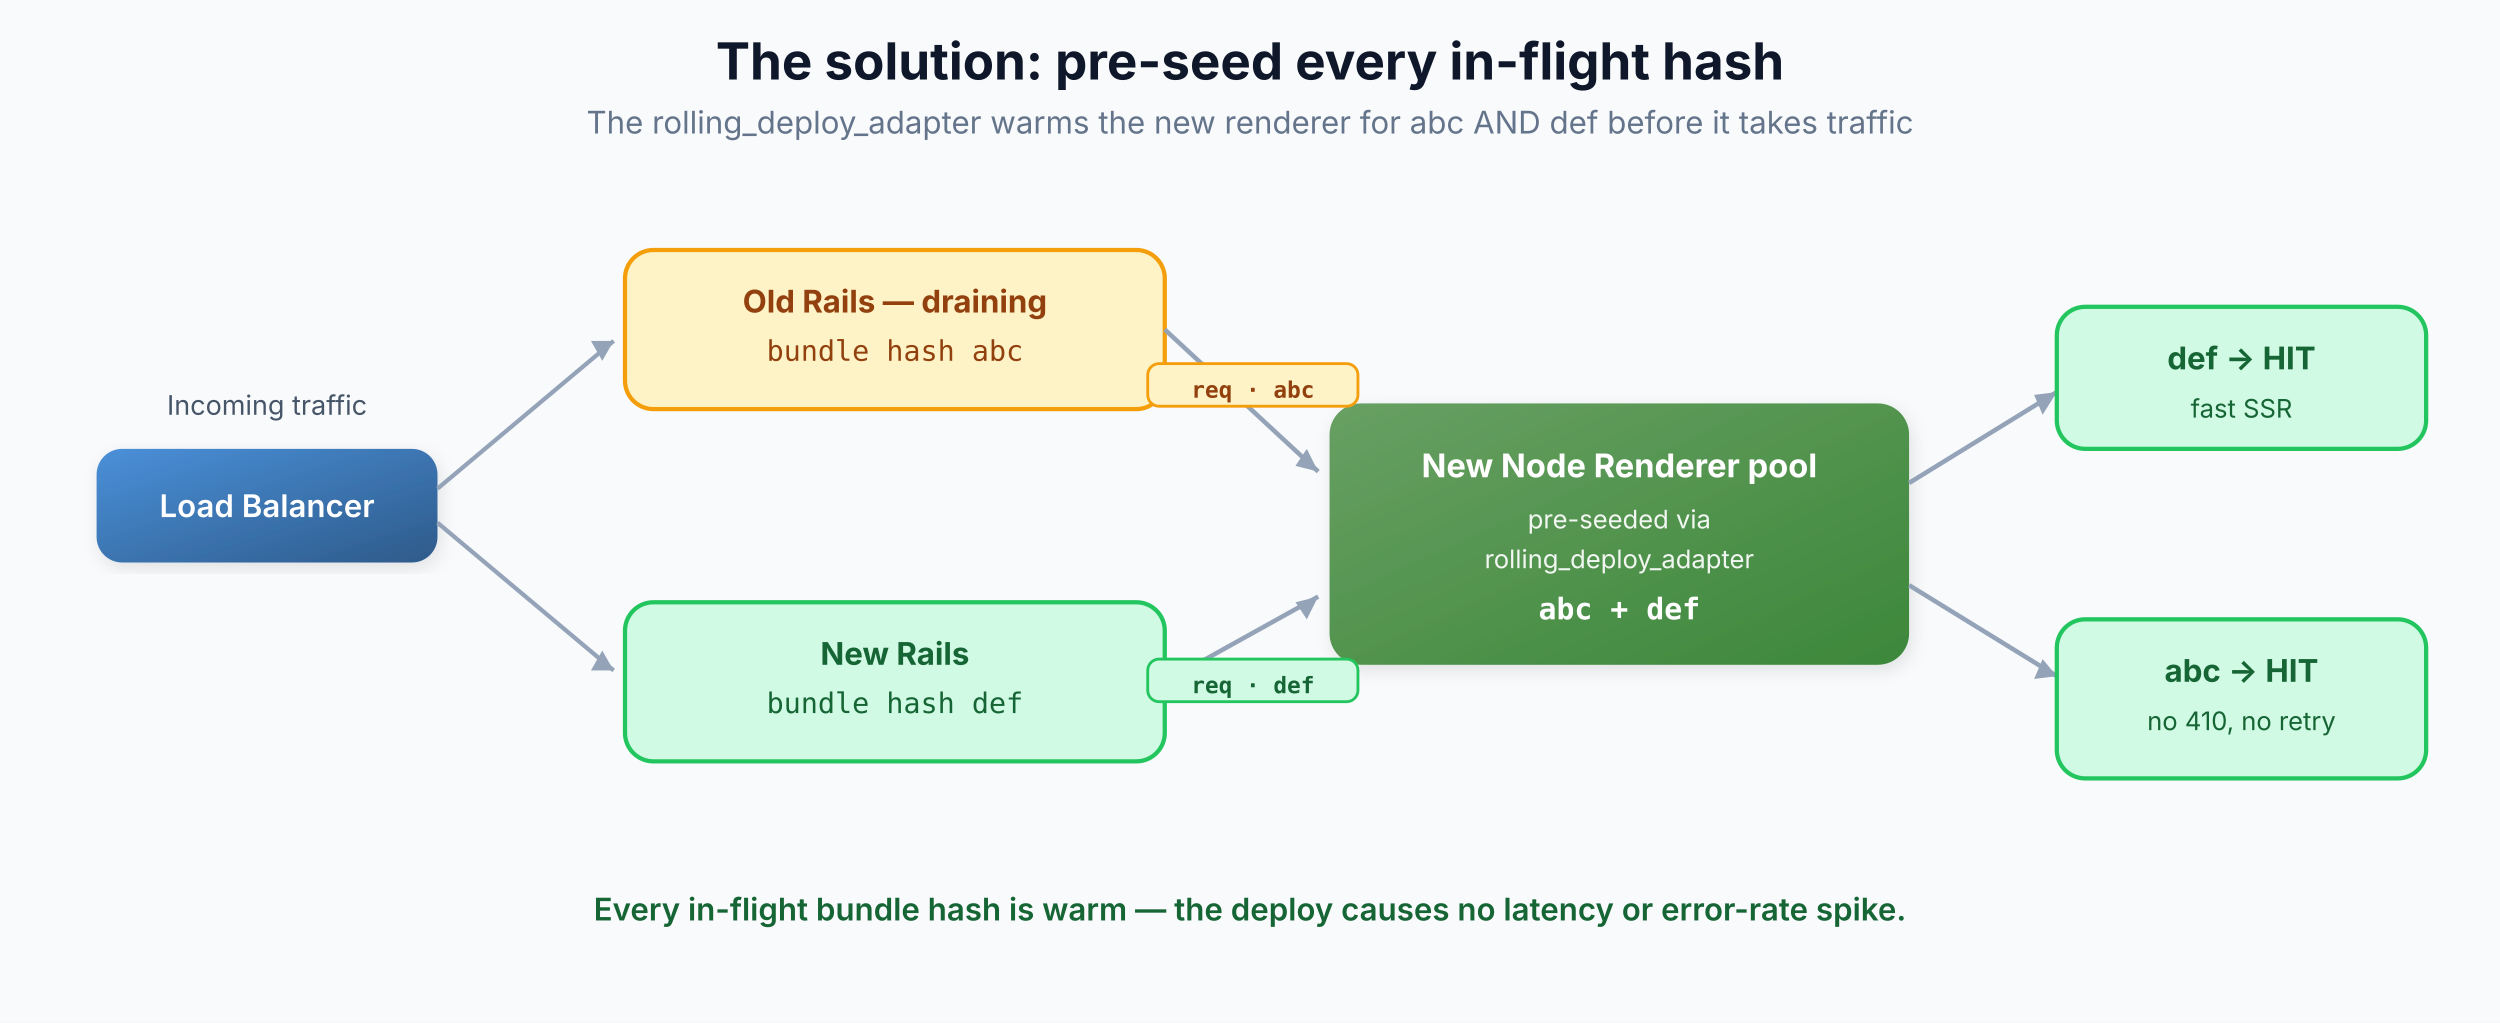
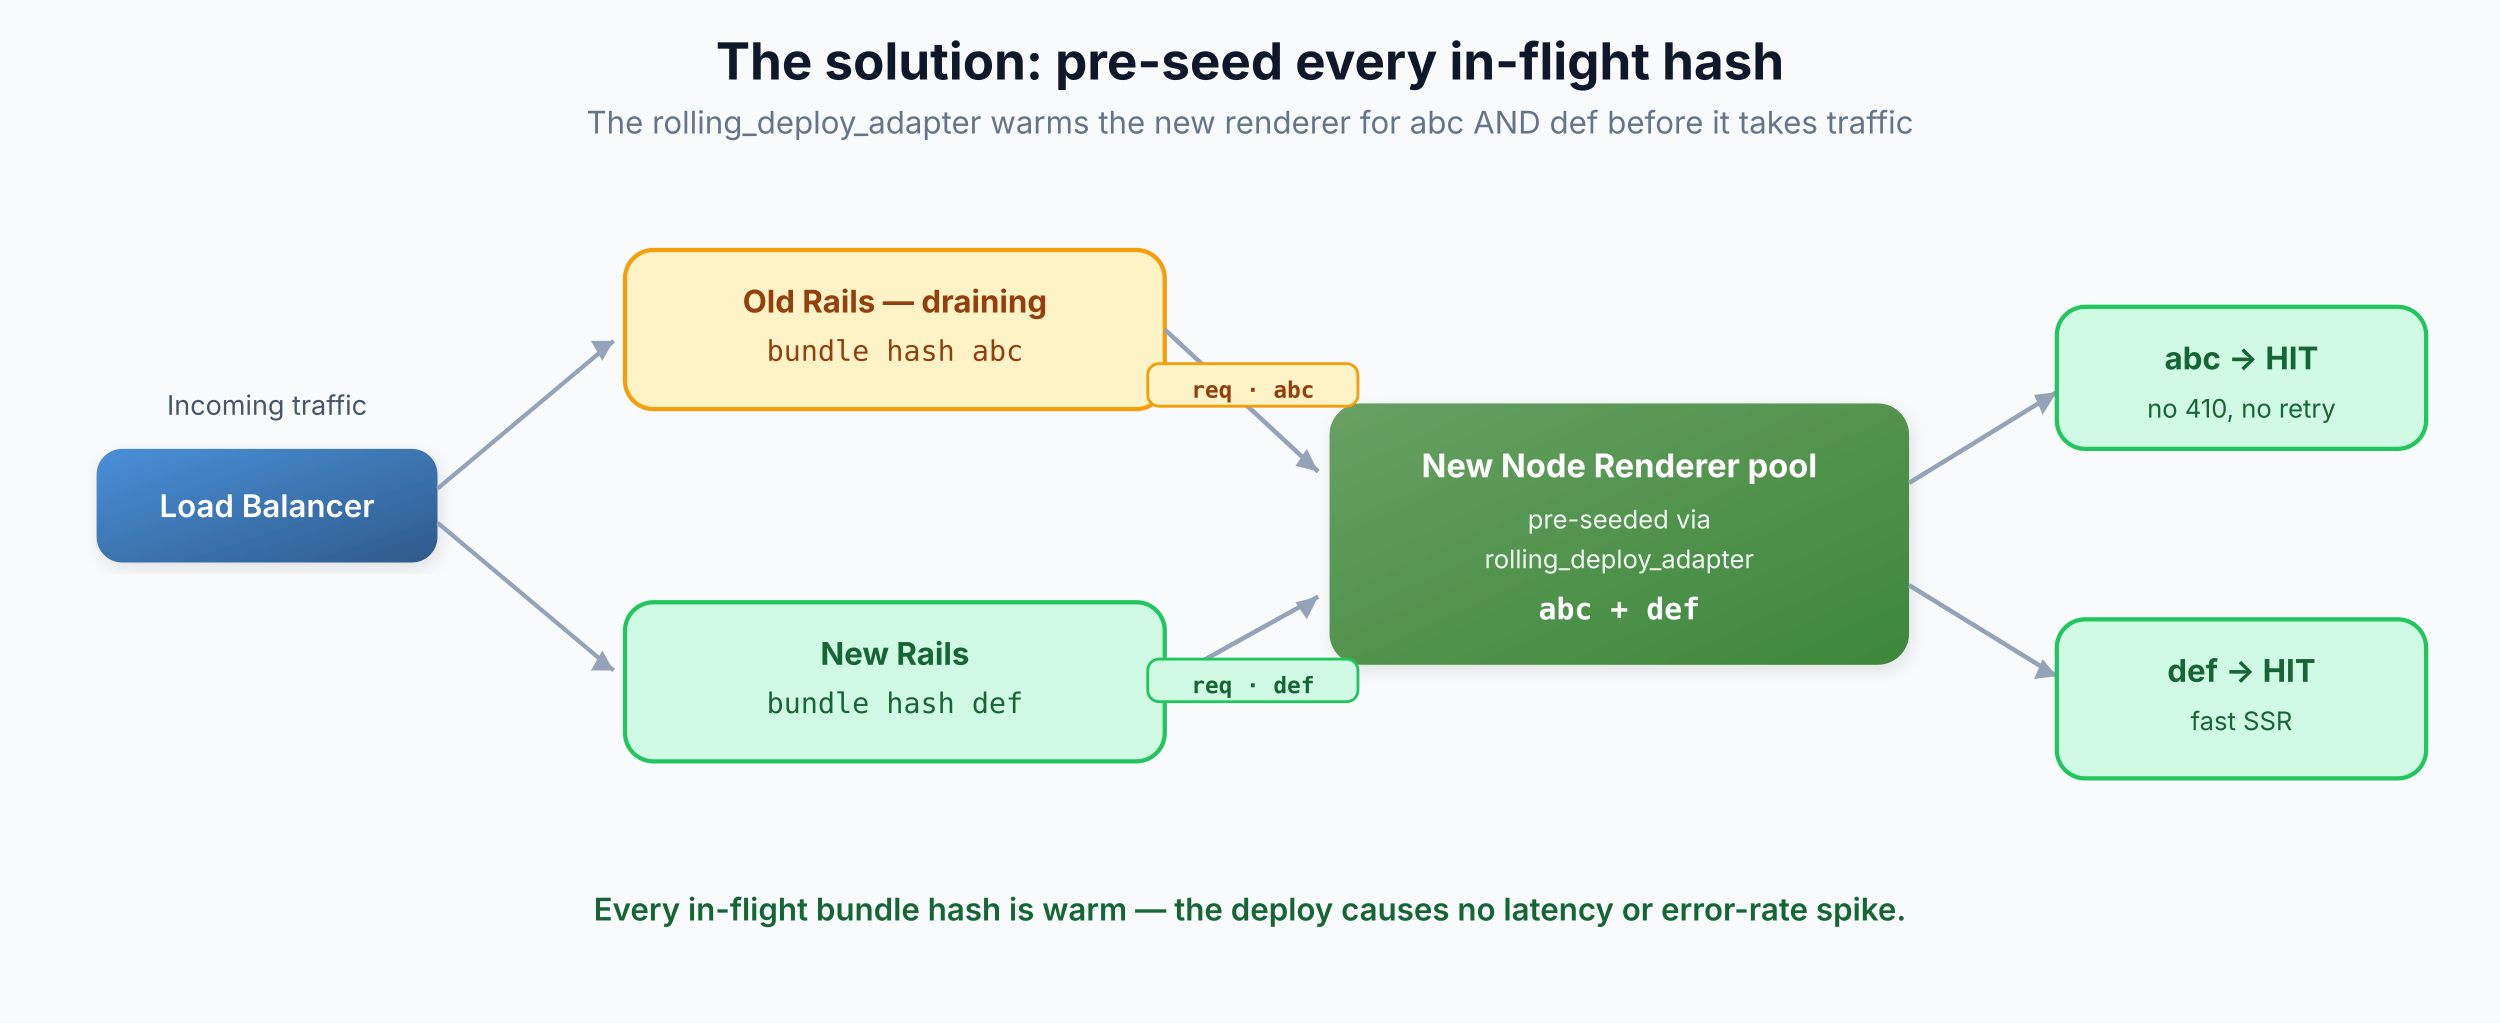
<svg xmlns="http://www.w3.org/2000/svg" viewBox="0 0 880 360" font-family="system-ui, -apple-system, 'Segoe UI', sans-serif">
  <defs>
    <linearGradient id="railsGrad" x1="0%" y1="0%" x2="100%" y2="100%">
      <stop offset="0%" stop-color="#CC0000" />
      <stop offset="100%" stop-color="#990000" />
    </linearGradient>
    <linearGradient id="lbGrad" x1="0%" y1="0%" x2="100%" y2="100%">
      <stop offset="0%" stop-color="#4A90D9" />
      <stop offset="100%" stop-color="#2E5A8A" />
    </linearGradient>
    <linearGradient id="nodeGrad" x1="0%" y1="0%" x2="100%" y2="100%">
      <stop offset="0%" stop-color="#68A063" />
      <stop offset="100%" stop-color="#3C873A" />
    </linearGradient>
    <filter id="shadow">
      <feDropShadow dx="1" dy="2" stdDeviation="3" flood-opacity="0.1" />
    </filter>
    <style>
      .bg { fill: #F8FAFC; }
      .title { fill: #0F172A; }
      .subtitle { fill: #64748B; }
      .draining { fill: #FEF3C7; stroke: #F59E0B; }
      .draining-text { fill: #92400E; }
      .new { fill: #D1FAE5; stroke: #22C55E; }
      .new-text { fill: #166534; }
      .hit { fill: #D1FAE5; stroke: #22C55E; }
      .hit-text { fill: #166534; }
      .arrow { stroke: #94A3B8; }
      .head { fill: #94A3B8; }
      .label { fill: #475569; }
      .mono { font-family: monospace; }
      .caption { fill: #475569; }
      @media (prefers-color-scheme: dark) {
        .bg { fill: #0F172A; }
        .title { fill: #F1F5F9; }
        .subtitle { fill: #94A3B8; }
        .draining { fill: #422006; stroke: #F59E0B; }
        .draining-text { fill: #FDE68A; }
        .new { fill: #052E16; stroke: #10B981; }
        .new-text { fill: #6EE7B7; }
        .hit { fill: #052E16; stroke: #10B981; }
        .hit-text { fill: #6EE7B7; }
        .arrow { stroke: #CBD5E1; }
        .head { fill: #CBD5E1; }
        .label { fill: #94A3B8; }
        .caption { fill: #94A3B8; }
      }
    </style>
  </defs>
  <rect width="880" height="360" class="bg" />
  <text x="440" y="28" text-anchor="middle" font-size="18" font-weight="700" class="title">The solution: pre-seed every in-flight hash</text>
  <text x="440" y="47" text-anchor="middle" font-size="11" class="subtitle">The rolling_deploy_adapter warms the new renderer for abc AND def before it takes traffic</text>
  <rect x="34" y="158" width="120" height="40" rx="9" fill="url(#lbGrad)" filter="url(#shadow)" />
  <text x="94" y="182" text-anchor="middle" font-size="11" font-weight="600" fill="white">Load Balancer</text>
  <text x="94" y="146" text-anchor="middle" font-size="9.5" class="label">Incoming traffic</text>
  <rect x="220" y="88" width="190" height="56" rx="10" class="draining" stroke-width="1.5" />
  <text x="315" y="110" text-anchor="middle" font-size="11" font-weight="700" class="draining-text">Old Rails — draining</text>
  <text x="315" y="127" text-anchor="middle" font-size="10" class="draining-text mono">bundle hash abc</text>
  <rect x="220" y="212" width="190" height="56" rx="10" class="new" stroke-width="1.5" />
  <text x="315" y="234" text-anchor="middle" font-size="11" font-weight="700" class="new-text">New Rails</text>
  <text x="315" y="251" text-anchor="middle" font-size="10" class="new-text mono">bundle hash def</text>
  <line x1="154" y1="172" x2="216" y2="120" class="arrow" stroke-width="1.5" />
  <polygon points="216,120 208,120 212,127" class="head" />
  <line x1="154" y1="184" x2="216" y2="236" class="arrow" stroke-width="1.5" />
  <polygon points="216,236 212,229 208,236" class="head" />
  <rect x="468" y="142" width="204" height="92" rx="11" fill="url(#nodeGrad)" filter="url(#shadow)" />
  <text x="570" y="168" text-anchor="middle" font-size="11.5" font-weight="700" fill="white">New Node Renderer pool</text>
  <text x="570" y="186" text-anchor="middle" font-size="9" fill="white" opacity="0.92">pre-seeded via</text>
  <text x="570" y="200" text-anchor="middle" font-size="9" fill="white" opacity="0.92">rolling_deploy_adapter</text>
  <text x="570" y="218" text-anchor="middle" font-size="10.5" font-weight="700" fill="white" class="mono">abc + def</text>
  <line x1="410" y1="116" x2="464" y2="166" class="arrow" stroke-width="1.6" />
  <polygon points="464,166 456,164 460,158" class="head" />
  <rect x="404" y="128" width="74" height="15" rx="4" class="draining" stroke-width="1" />
  <text x="441" y="140" text-anchor="middle" font-size="8" font-weight="600" class="draining-text mono">req · abc</text>
  <line x1="410" y1="240" x2="464" y2="210" class="arrow" stroke-width="1.6" />
  <polygon points="464,210 456,212 460,218" class="head" />
  <rect x="404" y="232" width="74" height="15" rx="4" class="new" stroke-width="1" />
  <text x="441" y="244" text-anchor="middle" font-size="8" font-weight="600" class="new-text mono">req · def</text>
  <line x1="672" y1="170" x2="724" y2="138" class="arrow" stroke-width="1.6" />
  <polygon points="724,138 716,139 719,146" class="head" />
  <rect x="724" y="108" width="130" height="50" rx="10" class="hit" stroke-width="1.5" />
-   <text x="789" y="130" text-anchor="middle" font-size="11" font-weight="700" class="hit-text">def → HIT</text>
-   <text x="789" y="147" text-anchor="middle" font-size="9" class="hit-text">fast SSR</text>
+   <text x="789" y="130" text-anchor="middle" font-size="11" font-weight="700" class="hit-text">abc → HIT</text>
+   <text x="789" y="147" text-anchor="middle" font-size="9" class="hit-text">no 410, no retry</text>
  <line x1="672" y1="206" x2="724" y2="238" class="arrow" stroke-width="1.6" />
  <polygon points="724,238 719,232 716,239" class="head" />
  <rect x="724" y="218" width="130" height="56" rx="10" class="hit" stroke-width="1.5" />
-   <text x="789" y="240" text-anchor="middle" font-size="11" font-weight="700" class="hit-text">abc → HIT</text>
-   <text x="789" y="257" text-anchor="middle" font-size="9" class="hit-text">no 410, no retry</text>
+   <text x="789" y="240" text-anchor="middle" font-size="11" font-weight="700" class="hit-text">def → HIT</text>
+   <text x="789" y="257" text-anchor="middle" font-size="9" class="hit-text">fast SSR</text>
  <text x="440" y="324" text-anchor="middle" font-size="11" font-weight="600" class="hit-text">Every in-flight bundle hash is warm — the deploy causes no latency or error-rate spike.</text>
</svg>
